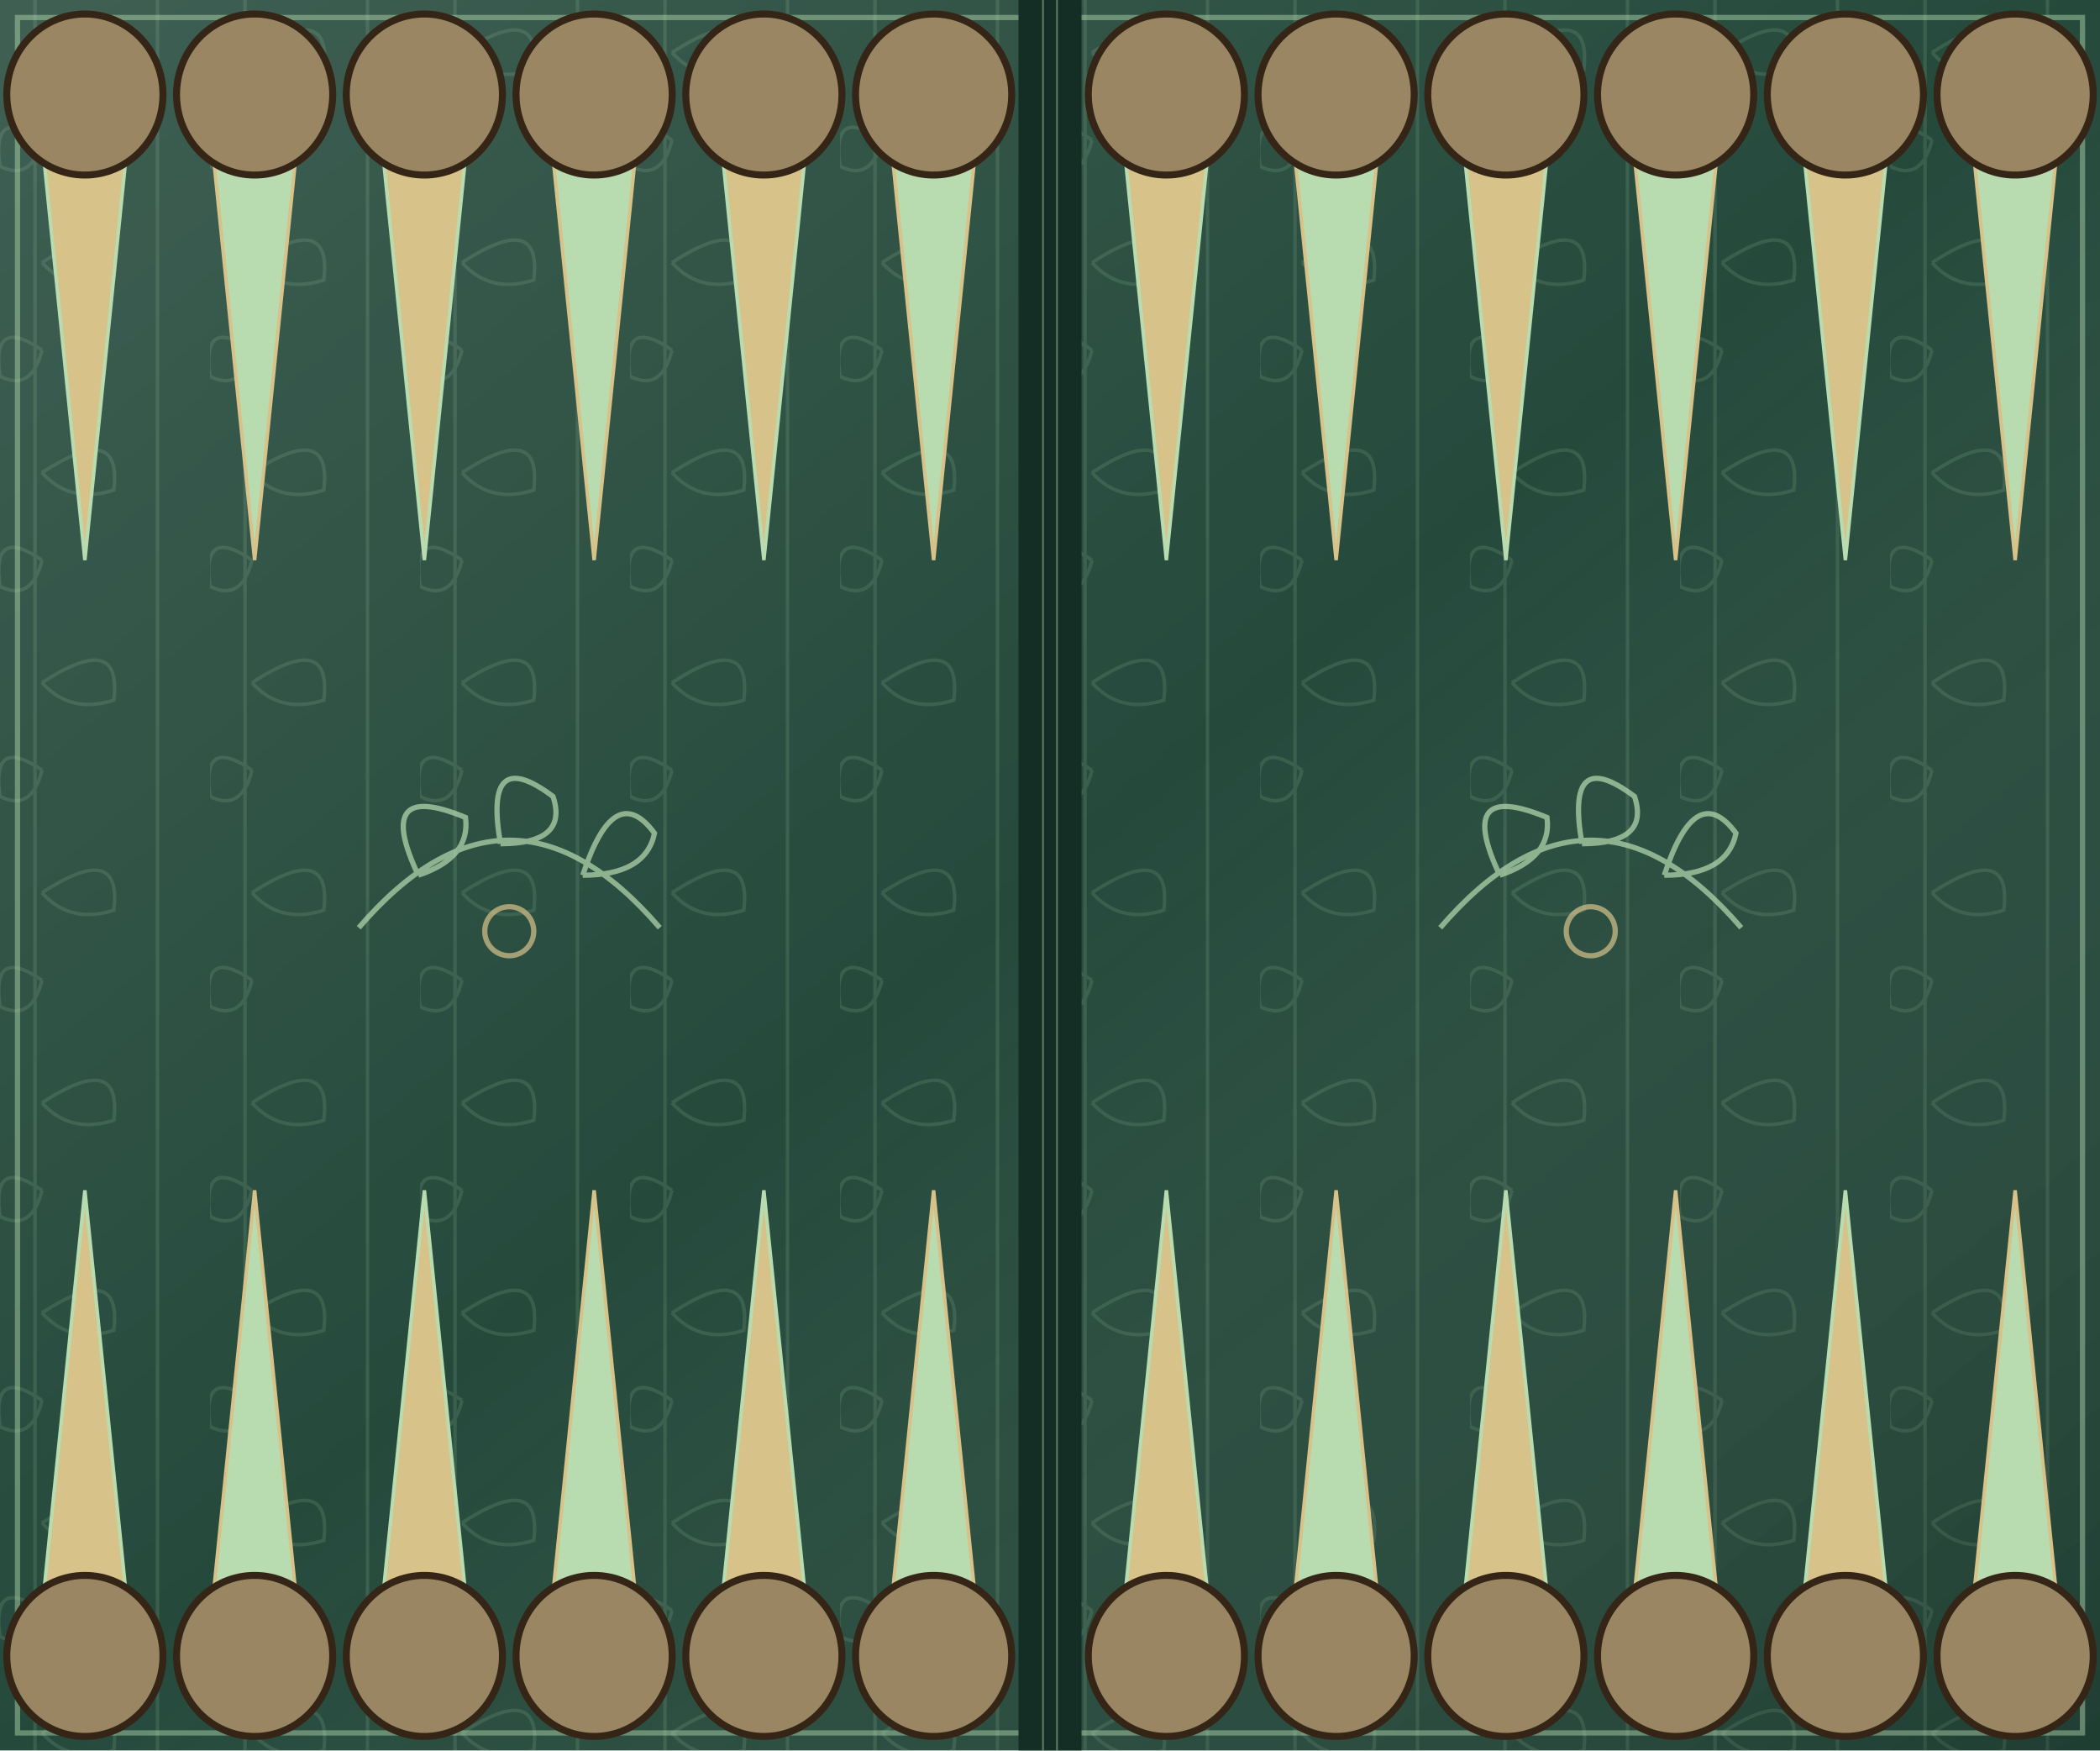
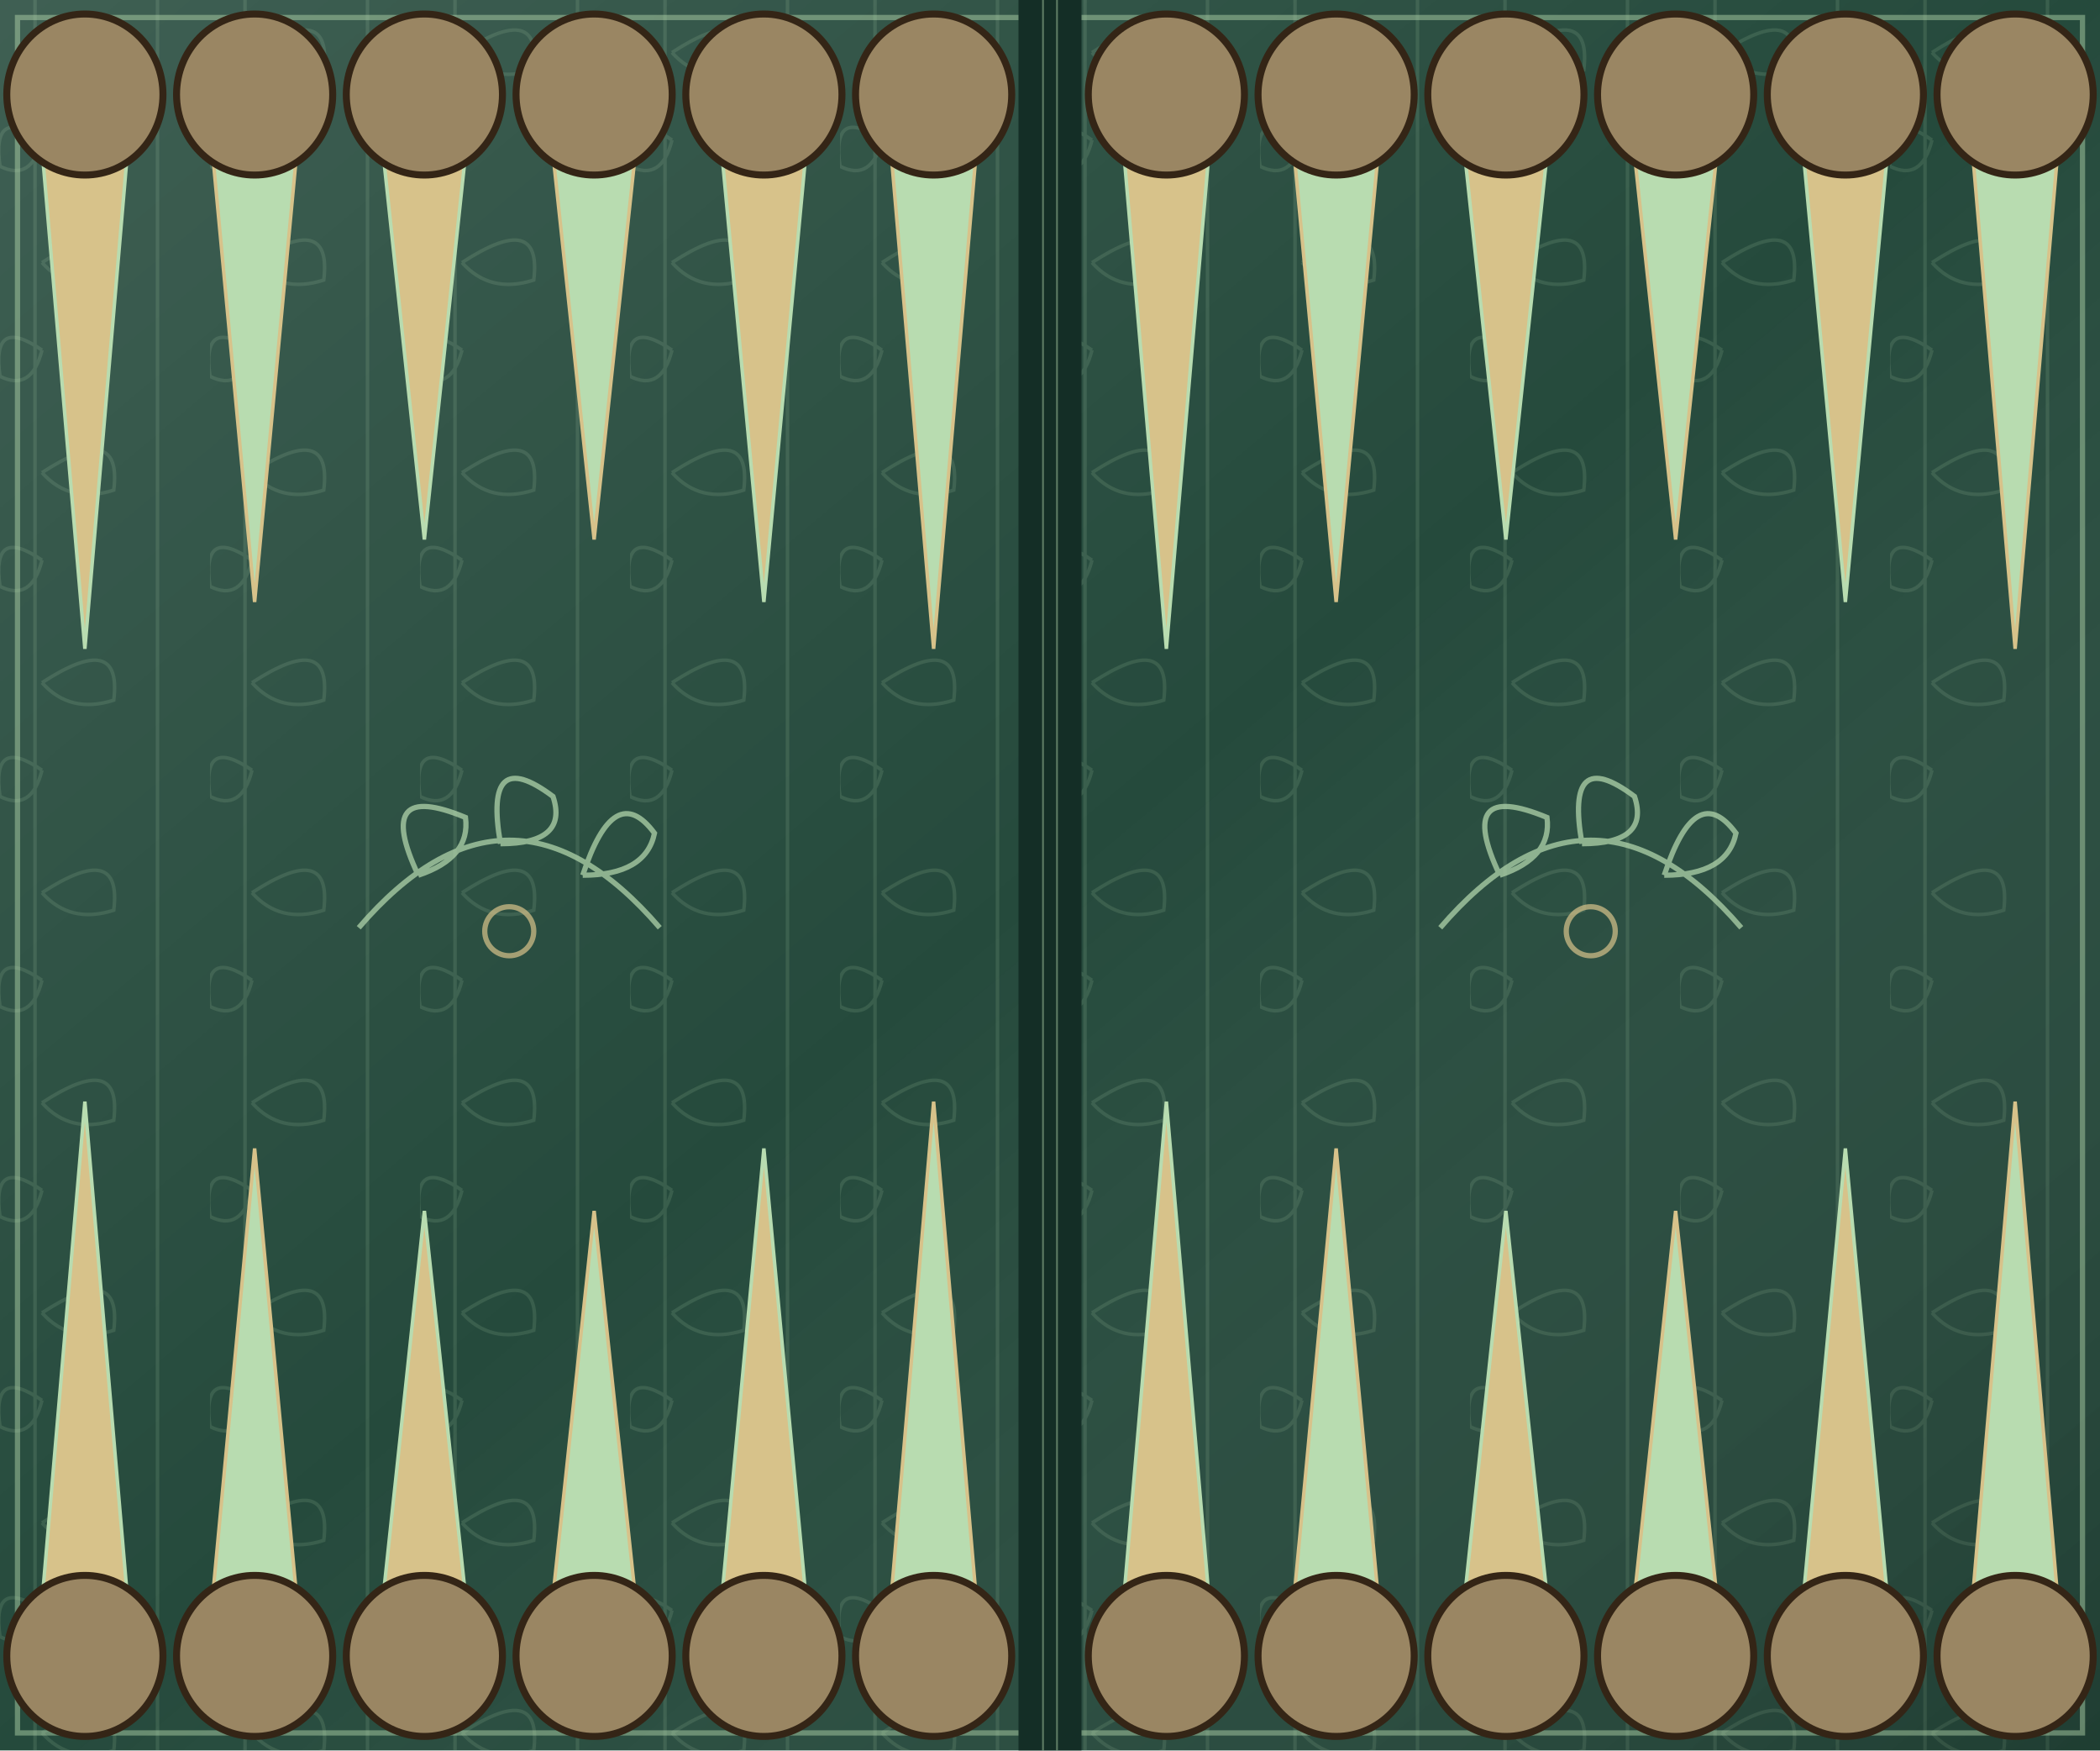
<svg xmlns="http://www.w3.org/2000/svg" viewBox="0 0 1200 1000" preserveAspectRatio="none">
  <defs>
    <pattern id="texture" width="120" height="120" patternUnits="userSpaceOnUse">
      <path d="M20 0V120M24 30Q70 0 65 40Q40 48 24 30M24 80Q-5 60 0 95Q18 104 24 80M90 0V120" fill="none" stroke="#b8dcb0" opacity=".14" stroke-width="2" />
    </pattern>
    <linearGradient id="sheen" x2="1" y2="1">
      <stop stop-color="#fff" stop-opacity=".12" />
      <stop offset=".5" stop-color="#fff" stop-opacity="0" />
      <stop offset="1" stop-color="#000" stop-opacity=".18" />
    </linearGradient>
  </defs>
  <rect width="1200" height="1000" fill="#254a3c" />
  <rect width="1200" height="1000" fill="url(#texture)" />
  <rect width="1200" height="1000" fill="url(#sheen)" />
  <path d="M10 10H1190V990H10Z" fill="none" stroke="#b8dcb0" stroke-opacity=".45" stroke-width="3" />
  <g transform="translate(291 500)" opacity=".7">
    <path d="M-86 30Q0-70 86 30M-52 0Q-78-55-25-33Q-22-10-52 0M-5-18Q-15-75 25-45Q34-18-5-18M42 0Q60-55 83-24Q78 0 42 0" fill="none" stroke="#b8dcb0" stroke-width="3" />
    <circle cy="32" r="14" fill="none" stroke="#d7c28a" stroke-width="3" />
  </g>
  <g transform="translate(909 500)" opacity=".7">
    <path d="M-86 30Q0-70 86 30M-52 0Q-78-55-25-33Q-22-10-52 0M-5-18Q-15-75 25-45Q34-18-5-18M42 0Q60-55 83-24Q78 0 42 0" fill="none" stroke="#b8dcb0" stroke-width="3" />
    <circle cy="32" r="14" fill="none" stroke="#d7c28a" stroke-width="3" />
  </g>
-   <path d="M21.34 54H75.66L48.5 320Z" fill="#d7c28a" stroke="#b8dcb0" stroke-width="2" />
+   <path d="M21.34 54H75.66L48.5 370.66Z" fill="#d7c28a" stroke="#b8dcb0" stroke-width="2" />
  <ellipse cx="48.5" cy="54" rx="44.62" ry="46" fill="#9a8663" stroke="#342516" stroke-width="4" />
-   <path d="M118.34 54H172.66L145.5 320Z" fill="#b8dcb0" stroke="#d7c28a" stroke-width="2" />
+   <path d="M118.34 54H172.66L145.5 343.9Z" fill="#b8dcb0" stroke="#d7c28a" stroke-width="2" />
  <ellipse cx="145.5" cy="54" rx="44.62" ry="46" fill="#9a8663" stroke="#342516" stroke-width="4" />
-   <path d="M215.34 54H269.66L242.5 320Z" fill="#d7c28a" stroke="#b8dcb0" stroke-width="2" />
+   <path d="M215.34 54H269.66L242.5 308.22Z" fill="#d7c28a" stroke="#b8dcb0" stroke-width="2" />
  <ellipse cx="242.5" cy="54" rx="44.62" ry="46" fill="#9a8663" stroke="#342516" stroke-width="4" />
-   <path d="M312.34 54H366.66L339.5 320Z" fill="#b8dcb0" stroke="#d7c28a" stroke-width="2" />
+   <path d="M312.34 54H366.66L339.5 308.22Z" fill="#b8dcb0" stroke="#d7c28a" stroke-width="2" />
  <ellipse cx="339.5" cy="54" rx="44.62" ry="46" fill="#9a8663" stroke="#342516" stroke-width="4" />
-   <path d="M409.34 54H463.66L436.5 320Z" fill="#d7c28a" stroke="#b8dcb0" stroke-width="2" />
+   <path d="M409.34 54H463.66L436.5 343.9Z" fill="#d7c28a" stroke="#b8dcb0" stroke-width="2" />
  <ellipse cx="436.5" cy="54" rx="44.62" ry="46" fill="#9a8663" stroke="#342516" stroke-width="4" />
-   <path d="M506.34 54H560.66L533.5 320Z" fill="#b8dcb0" stroke="#d7c28a" stroke-width="2" />
+   <path d="M506.34 54H560.66L533.5 370.66Z" fill="#b8dcb0" stroke="#d7c28a" stroke-width="2" />
  <ellipse cx="533.5" cy="54" rx="44.62" ry="46" fill="#9a8663" stroke="#342516" stroke-width="4" />
-   <path d="M639.34 54H693.66L666.5 320Z" fill="#d7c28a" stroke="#b8dcb0" stroke-width="2" />
+   <path d="M639.34 54H693.66L666.5 370.66Z" fill="#d7c28a" stroke="#b8dcb0" stroke-width="2" />
  <ellipse cx="666.5" cy="54" rx="44.62" ry="46" fill="#9a8663" stroke="#342516" stroke-width="4" />
-   <path d="M736.34 54H790.66L763.5 320Z" fill="#b8dcb0" stroke="#d7c28a" stroke-width="2" />
+   <path d="M736.34 54H790.66L763.5 343.9Z" fill="#b8dcb0" stroke="#d7c28a" stroke-width="2" />
  <ellipse cx="763.5" cy="54" rx="44.62" ry="46" fill="#9a8663" stroke="#342516" stroke-width="4" />
-   <path d="M833.34 54H887.66L860.5 320Z" fill="#d7c28a" stroke="#b8dcb0" stroke-width="2" />
+   <path d="M833.34 54H887.66L860.5 308.22Z" fill="#d7c28a" stroke="#b8dcb0" stroke-width="2" />
  <ellipse cx="860.5" cy="54" rx="44.62" ry="46" fill="#9a8663" stroke="#342516" stroke-width="4" />
-   <path d="M930.34 54H984.66L957.5 320Z" fill="#b8dcb0" stroke="#d7c28a" stroke-width="2" />
+   <path d="M930.34 54H984.66L957.5 308.22Z" fill="#b8dcb0" stroke="#d7c28a" stroke-width="2" />
  <ellipse cx="957.5" cy="54" rx="44.62" ry="46" fill="#9a8663" stroke="#342516" stroke-width="4" />
-   <path d="M1027.34 54H1081.66L1054.5 320Z" fill="#d7c28a" stroke="#b8dcb0" stroke-width="2" />
+   <path d="M1027.34 54H1081.66L1054.5 343.9Z" fill="#d7c28a" stroke="#b8dcb0" stroke-width="2" />
  <ellipse cx="1054.5" cy="54" rx="44.62" ry="46" fill="#9a8663" stroke="#342516" stroke-width="4" />
-   <path d="M1124.34 54H1178.66L1151.5 320Z" fill="#b8dcb0" stroke="#d7c28a" stroke-width="2" />
+   <path d="M1124.34 54H1178.66L1151.5 370.66Z" fill="#b8dcb0" stroke="#d7c28a" stroke-width="2" />
  <ellipse cx="1151.5" cy="54" rx="44.62" ry="46" fill="#9a8663" stroke="#342516" stroke-width="4" />
-   <path d="M21.34 946H75.66L48.5 680Z" fill="#d7c28a" stroke="#b8dcb0" stroke-width="2" />
+   <path d="M21.34 946H75.66L48.5 629.34Z" fill="#d7c28a" stroke="#b8dcb0" stroke-width="2" />
  <ellipse cx="48.5" cy="946" rx="44.62" ry="46" fill="#9a8663" stroke="#342516" stroke-width="4" />
-   <path d="M118.34 946H172.66L145.5 680Z" fill="#b8dcb0" stroke="#d7c28a" stroke-width="2" />
+   <path d="M118.34 946H172.66L145.5 656.1Z" fill="#b8dcb0" stroke="#d7c28a" stroke-width="2" />
  <ellipse cx="145.5" cy="946" rx="44.62" ry="46" fill="#9a8663" stroke="#342516" stroke-width="4" />
-   <path d="M215.34 946H269.66L242.5 680Z" fill="#d7c28a" stroke="#b8dcb0" stroke-width="2" />
+   <path d="M215.34 946H269.66L242.5 691.78Z" fill="#d7c28a" stroke="#b8dcb0" stroke-width="2" />
  <ellipse cx="242.5" cy="946" rx="44.62" ry="46" fill="#9a8663" stroke="#342516" stroke-width="4" />
-   <path d="M312.34 946H366.66L339.5 680Z" fill="#b8dcb0" stroke="#d7c28a" stroke-width="2" />
+   <path d="M312.34 946H366.66L339.5 691.78Z" fill="#b8dcb0" stroke="#d7c28a" stroke-width="2" />
  <ellipse cx="339.5" cy="946" rx="44.62" ry="46" fill="#9a8663" stroke="#342516" stroke-width="4" />
-   <path d="M409.34 946H463.66L436.5 680Z" fill="#d7c28a" stroke="#b8dcb0" stroke-width="2" />
+   <path d="M409.34 946H463.66L436.5 656.1Z" fill="#d7c28a" stroke="#b8dcb0" stroke-width="2" />
  <ellipse cx="436.5" cy="946" rx="44.62" ry="46" fill="#9a8663" stroke="#342516" stroke-width="4" />
-   <path d="M506.34 946H560.66L533.5 680Z" fill="#b8dcb0" stroke="#d7c28a" stroke-width="2" />
+   <path d="M506.34 946H560.66L533.5 629.34Z" fill="#b8dcb0" stroke="#d7c28a" stroke-width="2" />
  <ellipse cx="533.5" cy="946" rx="44.62" ry="46" fill="#9a8663" stroke="#342516" stroke-width="4" />
-   <path d="M639.34 946H693.66L666.5 680Z" fill="#d7c28a" stroke="#b8dcb0" stroke-width="2" />
+   <path d="M639.34 946H693.66L666.5 629.34Z" fill="#d7c28a" stroke="#b8dcb0" stroke-width="2" />
  <ellipse cx="666.5" cy="946" rx="44.62" ry="46" fill="#9a8663" stroke="#342516" stroke-width="4" />
-   <path d="M736.34 946H790.66L763.5 680Z" fill="#b8dcb0" stroke="#d7c28a" stroke-width="2" />
+   <path d="M736.34 946H790.66L763.5 656.1Z" fill="#b8dcb0" stroke="#d7c28a" stroke-width="2" />
  <ellipse cx="763.5" cy="946" rx="44.62" ry="46" fill="#9a8663" stroke="#342516" stroke-width="4" />
-   <path d="M833.34 946H887.66L860.5 680Z" fill="#d7c28a" stroke="#b8dcb0" stroke-width="2" />
+   <path d="M833.34 946H887.66L860.5 691.78Z" fill="#d7c28a" stroke="#b8dcb0" stroke-width="2" />
  <ellipse cx="860.5" cy="946" rx="44.62" ry="46" fill="#9a8663" stroke="#342516" stroke-width="4" />
-   <path d="M930.34 946H984.66L957.5 680Z" fill="#b8dcb0" stroke="#d7c28a" stroke-width="2" />
+   <path d="M930.34 946H984.66L957.5 691.78Z" fill="#b8dcb0" stroke="#d7c28a" stroke-width="2" />
  <ellipse cx="957.5" cy="946" rx="44.62" ry="46" fill="#9a8663" stroke="#342516" stroke-width="4" />
-   <path d="M1027.34 946H1081.66L1054.5 680Z" fill="#d7c28a" stroke="#b8dcb0" stroke-width="2" />
+   <path d="M1027.34 946H1081.66L1054.5 656.1Z" fill="#d7c28a" stroke="#b8dcb0" stroke-width="2" />
  <ellipse cx="1054.5" cy="946" rx="44.62" ry="46" fill="#9a8663" stroke="#342516" stroke-width="4" />
-   <path d="M1124.34 946H1178.66L1151.5 680Z" fill="#b8dcb0" stroke="#d7c28a" stroke-width="2" />
+   <path d="M1124.34 946H1178.66L1151.5 629.34Z" fill="#b8dcb0" stroke="#d7c28a" stroke-width="2" />
  <ellipse cx="1151.5" cy="946" rx="44.62" ry="46" fill="#9a8663" stroke="#342516" stroke-width="4" />
  <rect x="582" width="36" height="1000" fill="#142e26" />
  <path d="M596 0V1000M604 0V1000" stroke="#b8dcb0" stroke-opacity=".45" />
</svg>
